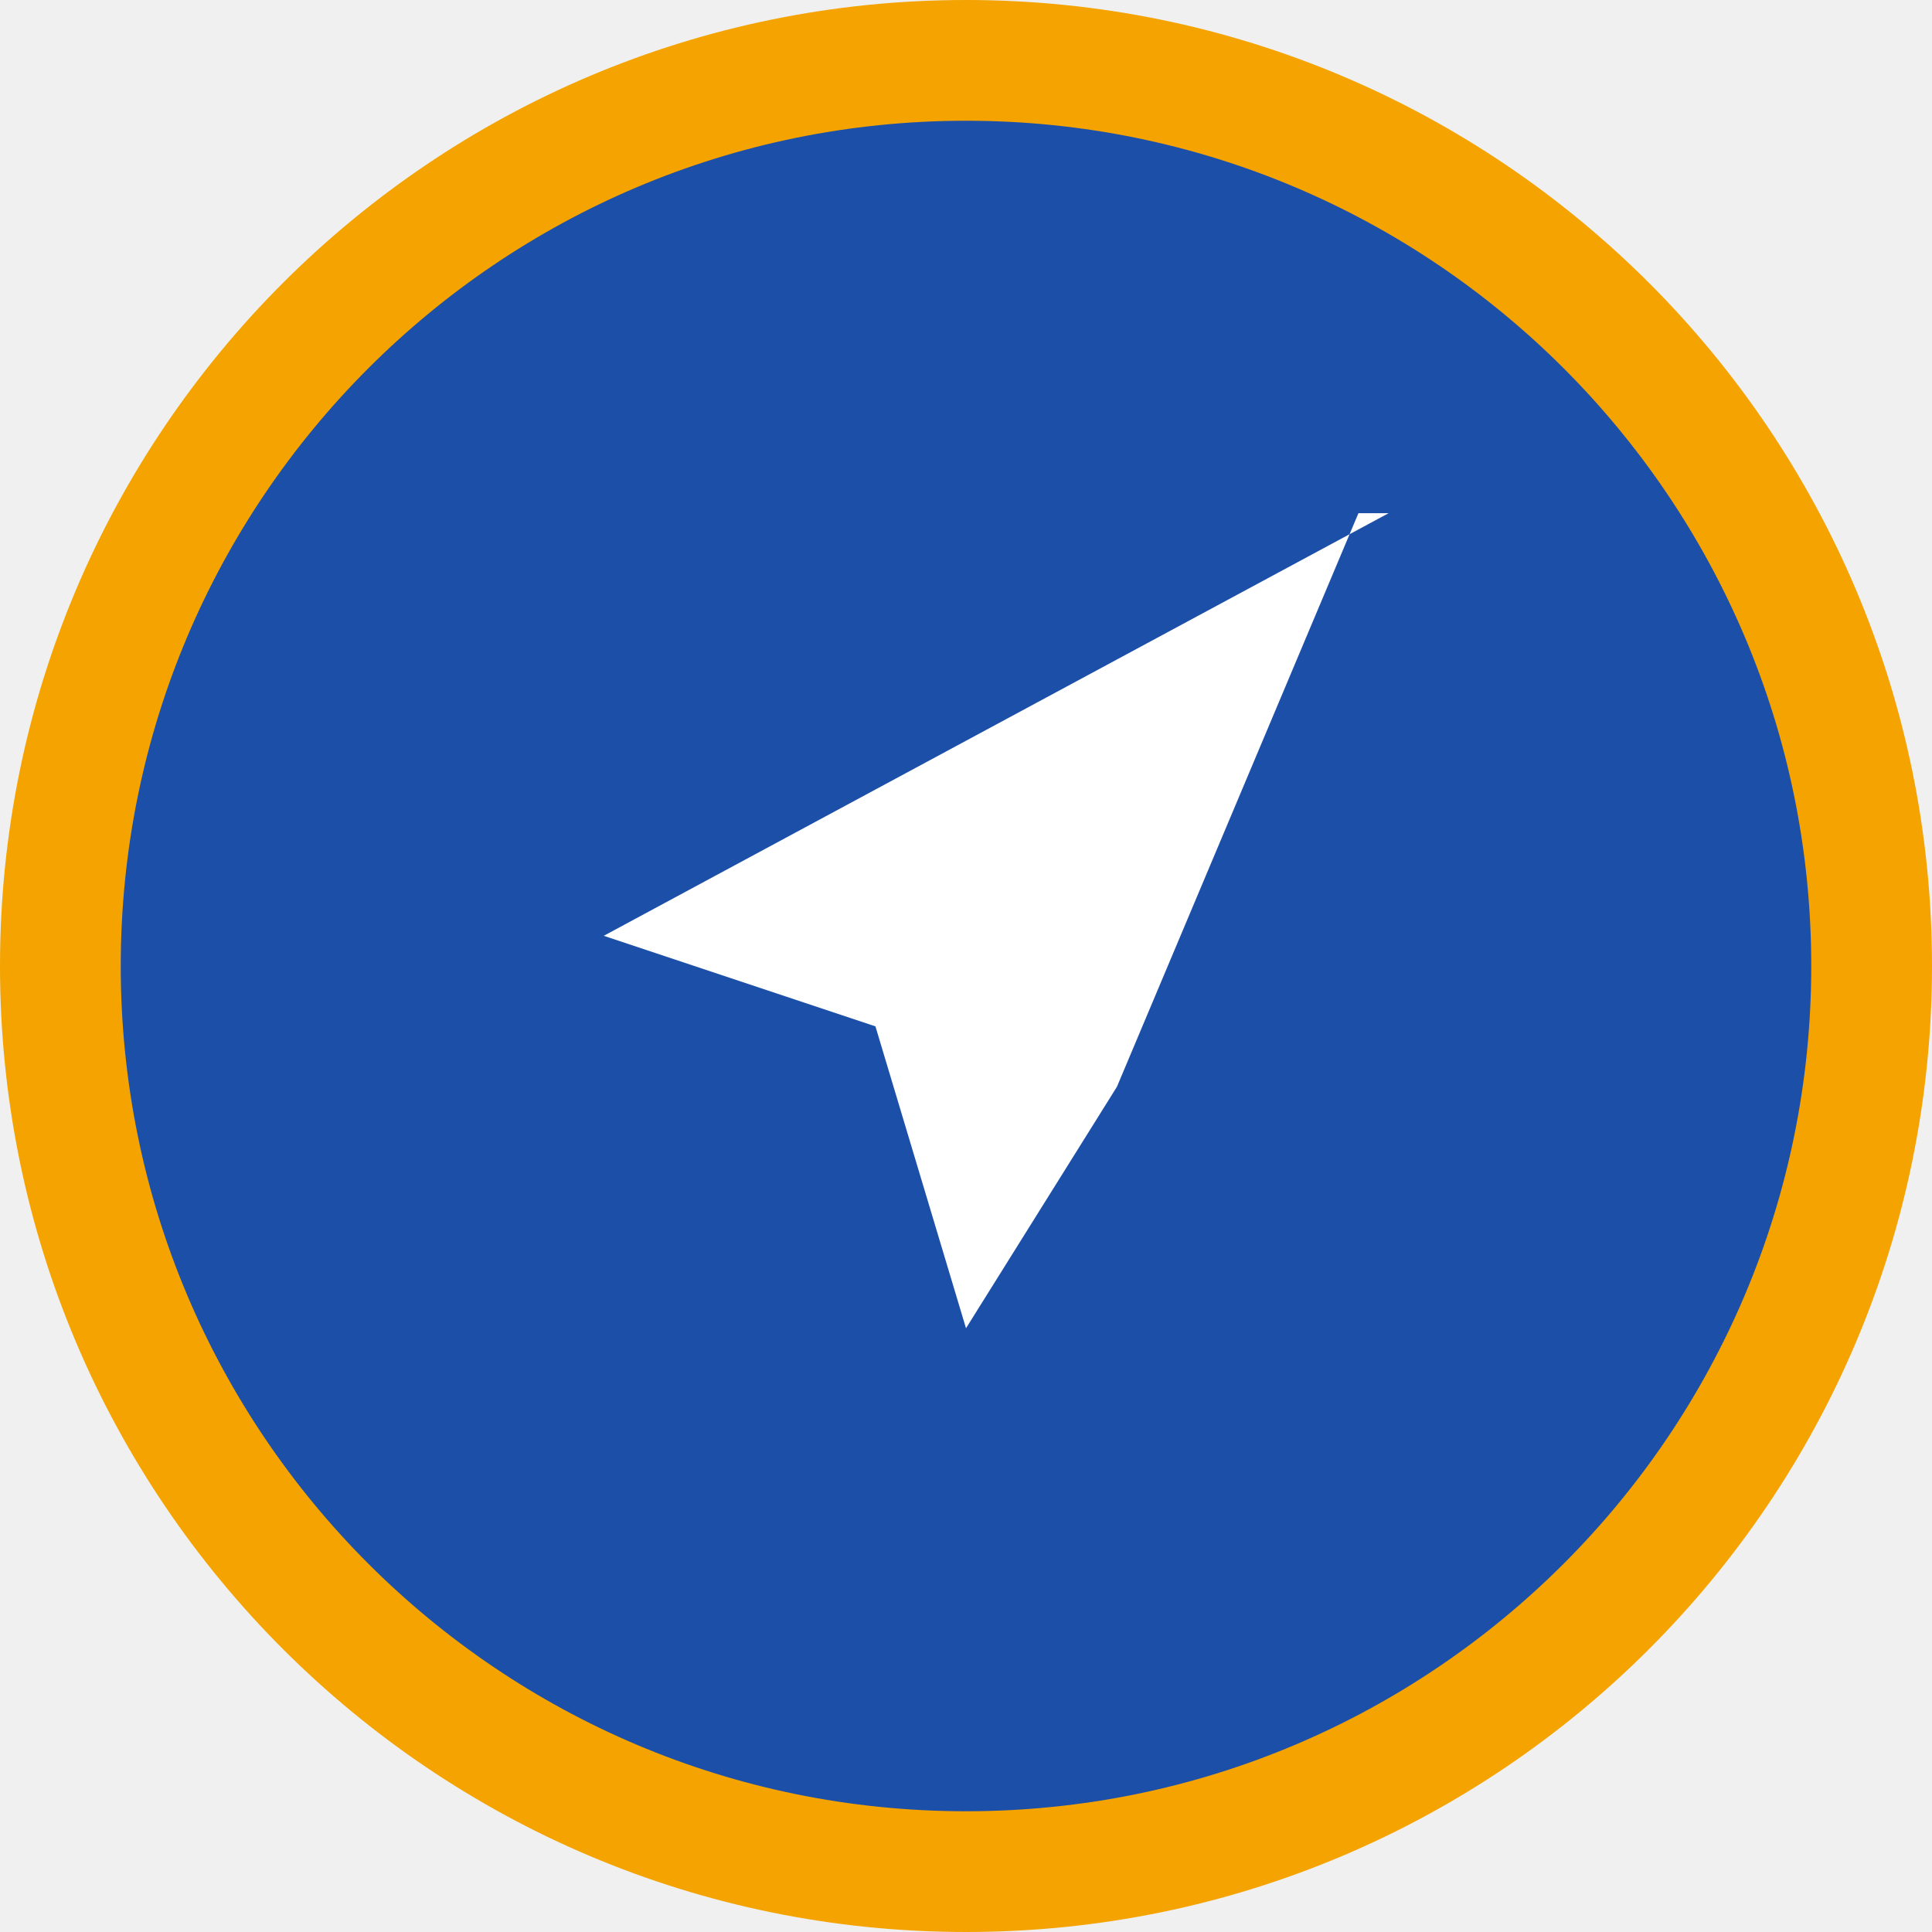
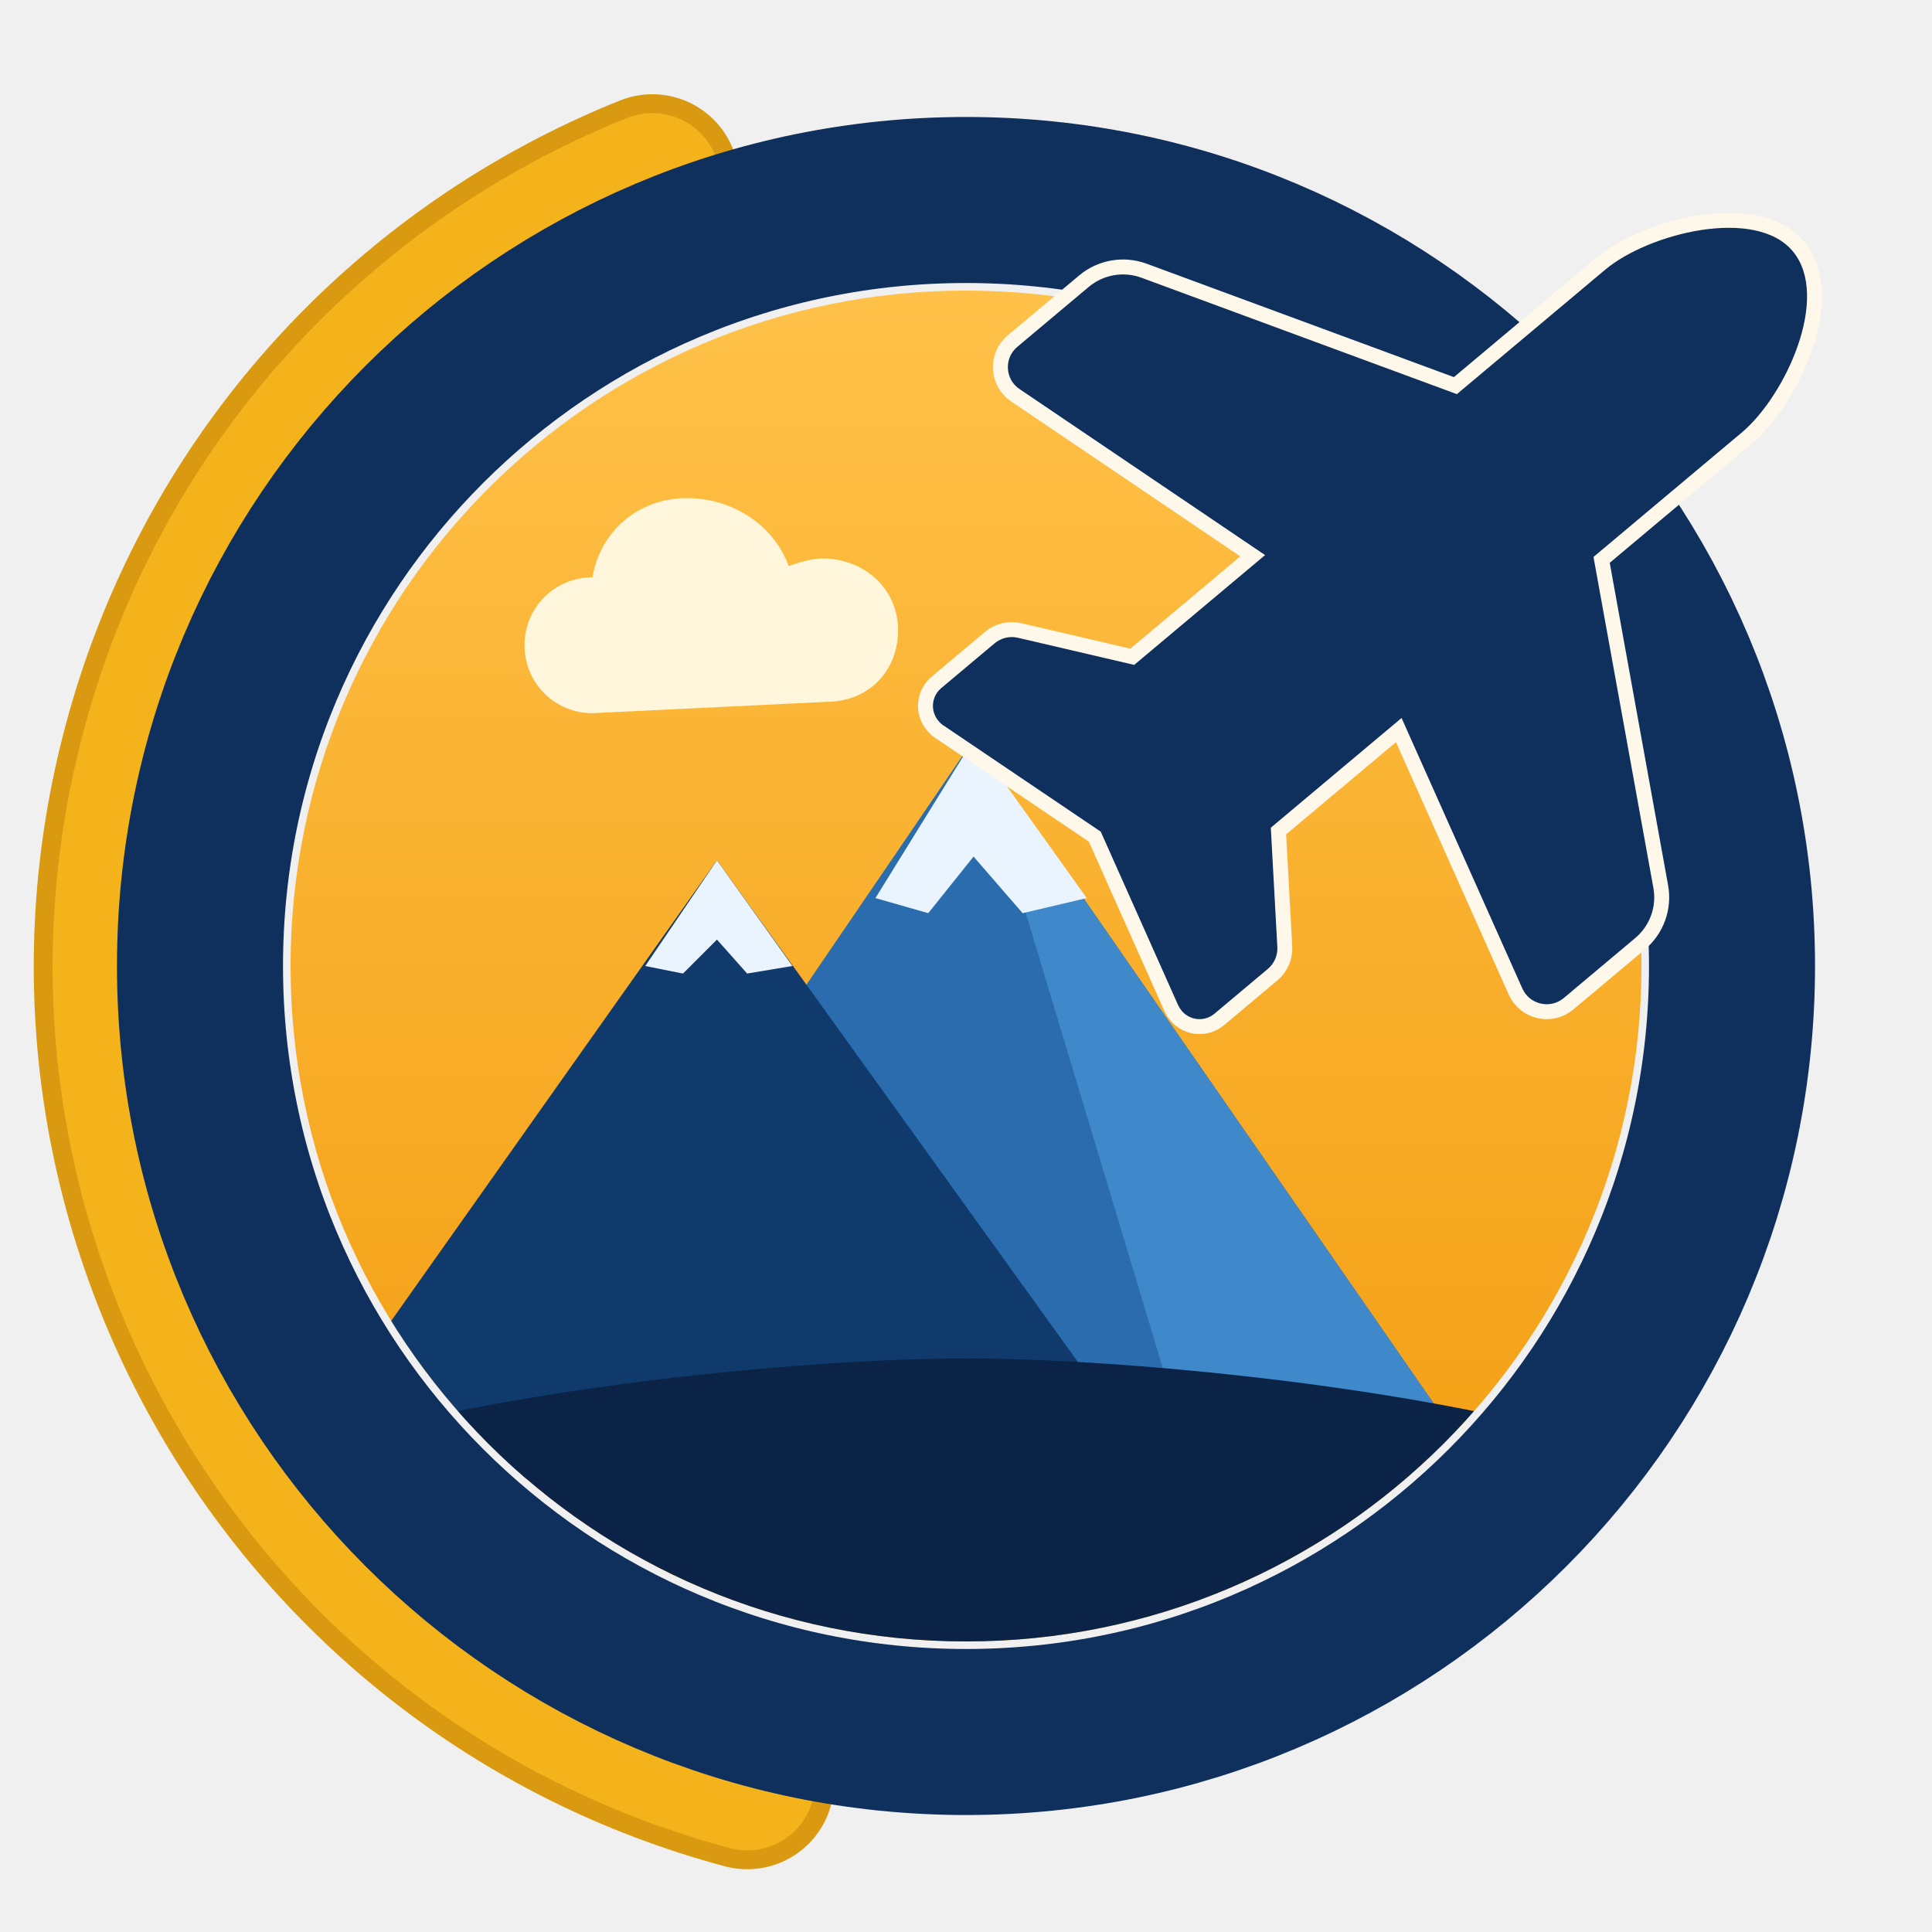
- <svg xmlns="http://www.w3.org/2000/svg" viewBox="0 0 64 64">
-   <circle cx="32" cy="32" r="30" fill="#1b4fa8" stroke="#f4a300" stroke-width="4" />
-   <path fill="#fff" d="M46 17 20 31l9 3 3 10 5-8 8-19z" />
+ <svg xmlns="http://www.w3.org/2000/svg" viewBox="0 0 512 512" role="img" aria-label="FB Travel And Services">
+   <defs>
+     <linearGradient id="sun" x1="0" y1="0" x2="0" y2="1">
+       <stop offset="0" stop-color="#ffc24a" />
+       <stop offset="1" stop-color="#f29b0d" />
+     </linearGradient>
+     <clipPath id="inner">
+       <circle cx="256" cy="256" r="179" />
+     </clipPath>
+   </defs>
+   <circle cx="256" cy="256" r="224" fill="none" stroke="#d99a12" stroke-width="46" stroke-linecap="round" stroke-dasharray="560 900" transform="rotate(105 256 256)" />
+   <circle cx="256" cy="256" r="224" fill="none" stroke="#f4b31b" stroke-width="36" stroke-linecap="round" stroke-dasharray="560 900" transform="rotate(105 256 256)" />
+   <circle cx="256" cy="256" r="203" fill="none" stroke="#0f2f5c" stroke-width="44" />
+   <g clip-path="url(#inner)">
+     <rect x="70" y="70" width="372" height="372" fill="url(#sun)" />
+     <path d="M157 189c-10 0-18-8-18-18s8-18 18-18c2-12 12-21 25-21 12 0 23 7 27 18 3-1 6-2 9-2 11 0 20 8 20 19s-8 19-19 19z" fill="#fff6dc" />
+     <path d="M138 372 258 196l122 176z" fill="#2b6cae" />
+     <path d="M258 196 380 372h-69z" fill="#3f88c9" />
+     <path d="M258 196l30 42-17 4-13-15-12 15-14-4z" fill="#eaf4ff" />
+     <path d="M74 392 190 228l118 164z" fill="#0f3a6b" />
+     <path d="M190 228l20 28-12 2-8-9-9 9-10-2z" fill="#eaf4ff" />
+     <path d="M60 392c48-22 148-32 196-32s148 10 196 32v90H60z" fill="#0b2346" />
+   </g>
+   <g transform="translate(378 148) rotate(-40) scale(0.44) translate(-288 -256)" fill="#0f2f5c" stroke="#fdf8ea" stroke-width="18" paint-order="stroke" stroke-linejoin="round">
+     <path d="M482.3 192c34.2 0 93.7 29 93.7 64c0 36-59.5 64-93.7 64l-116.6 0L265.2 495.9c-5.7 10-16.3 16.1-27.8 16.1l-56.2 0c-10.6 0-18.3-10.2-15.4-20.4l49-171.6L112 320 68.8 377.6c-3 4-7.8 6.4-12.8 6.4l-42 0c-7.8 0-14-6.3-14-14c0-1.3 .2-2.6 .5-3.9L32 256 .5 145.9c-.4-1.3-.5-2.6-.5-3.9c0-7.8 6.3-14 14-14l42 0c5 0 9.8 2.4 12.8 6.4L112 192l102.9 0-49-171.6C162.9 10.2 170.6 0 181.2 0l56.2 0c11.5 0 22.1 6.2 27.8 16.1L365.7 192l116.6 0z" />
+   </g>
</svg>
